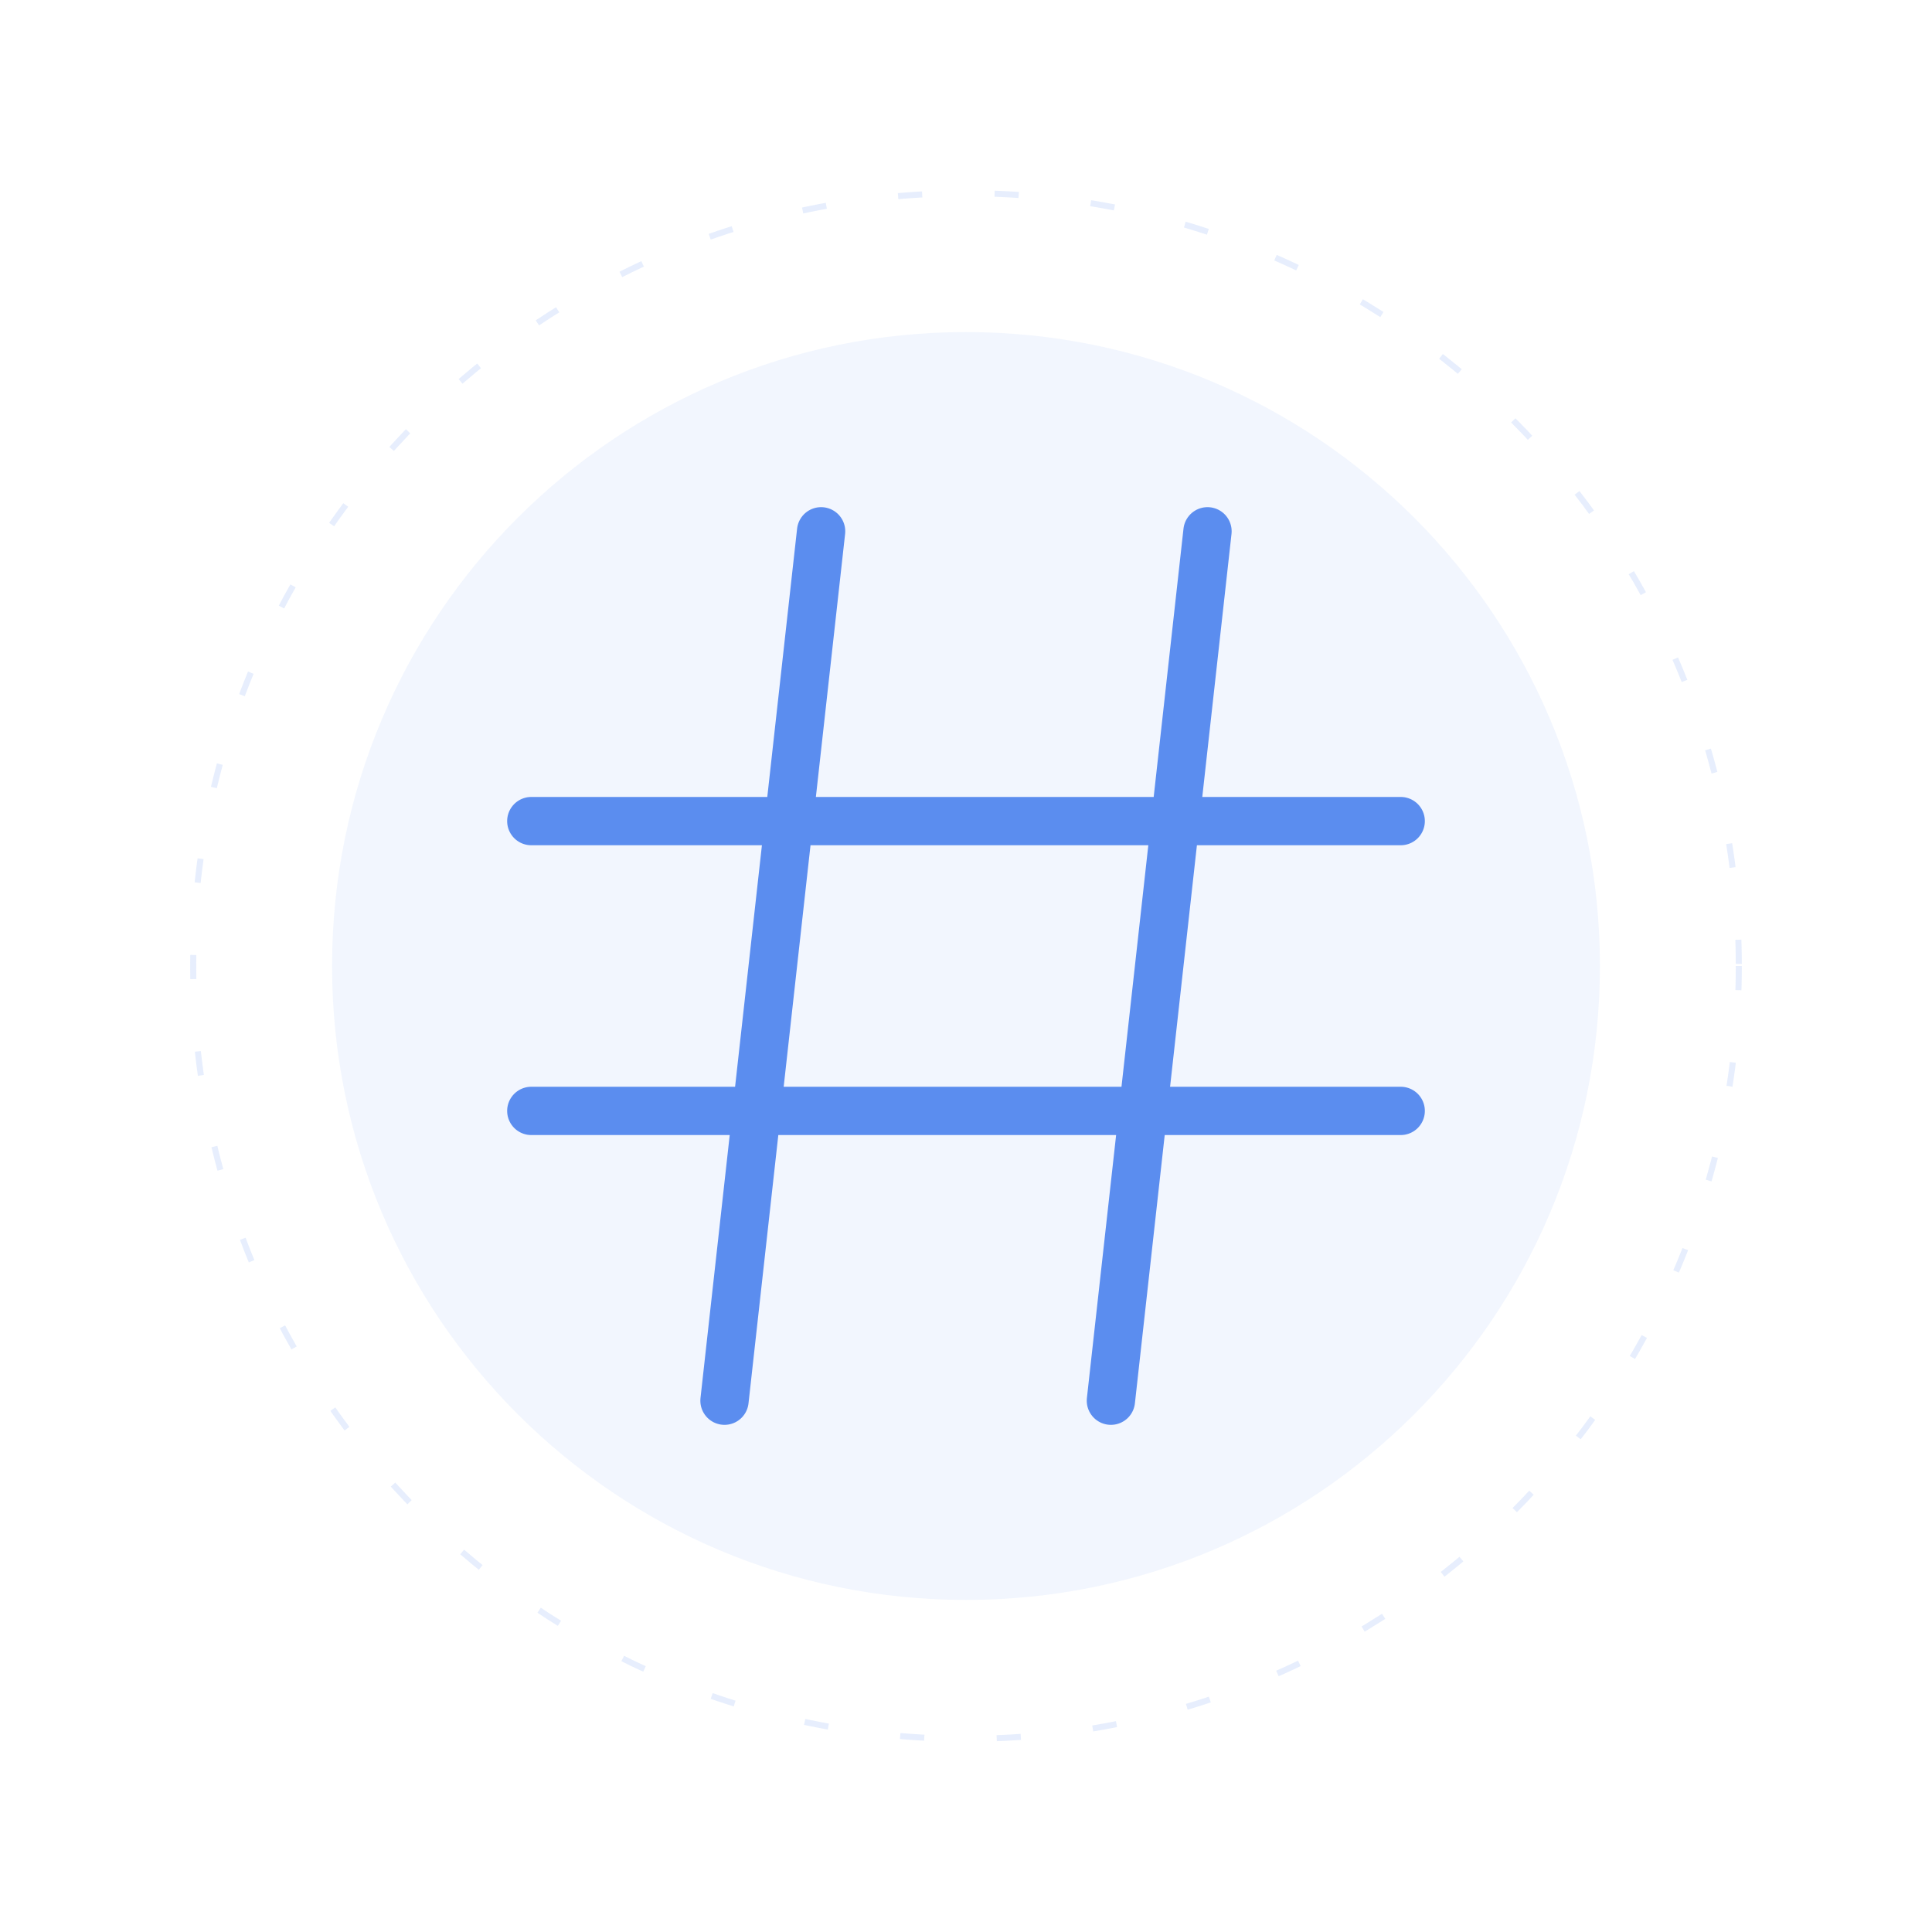
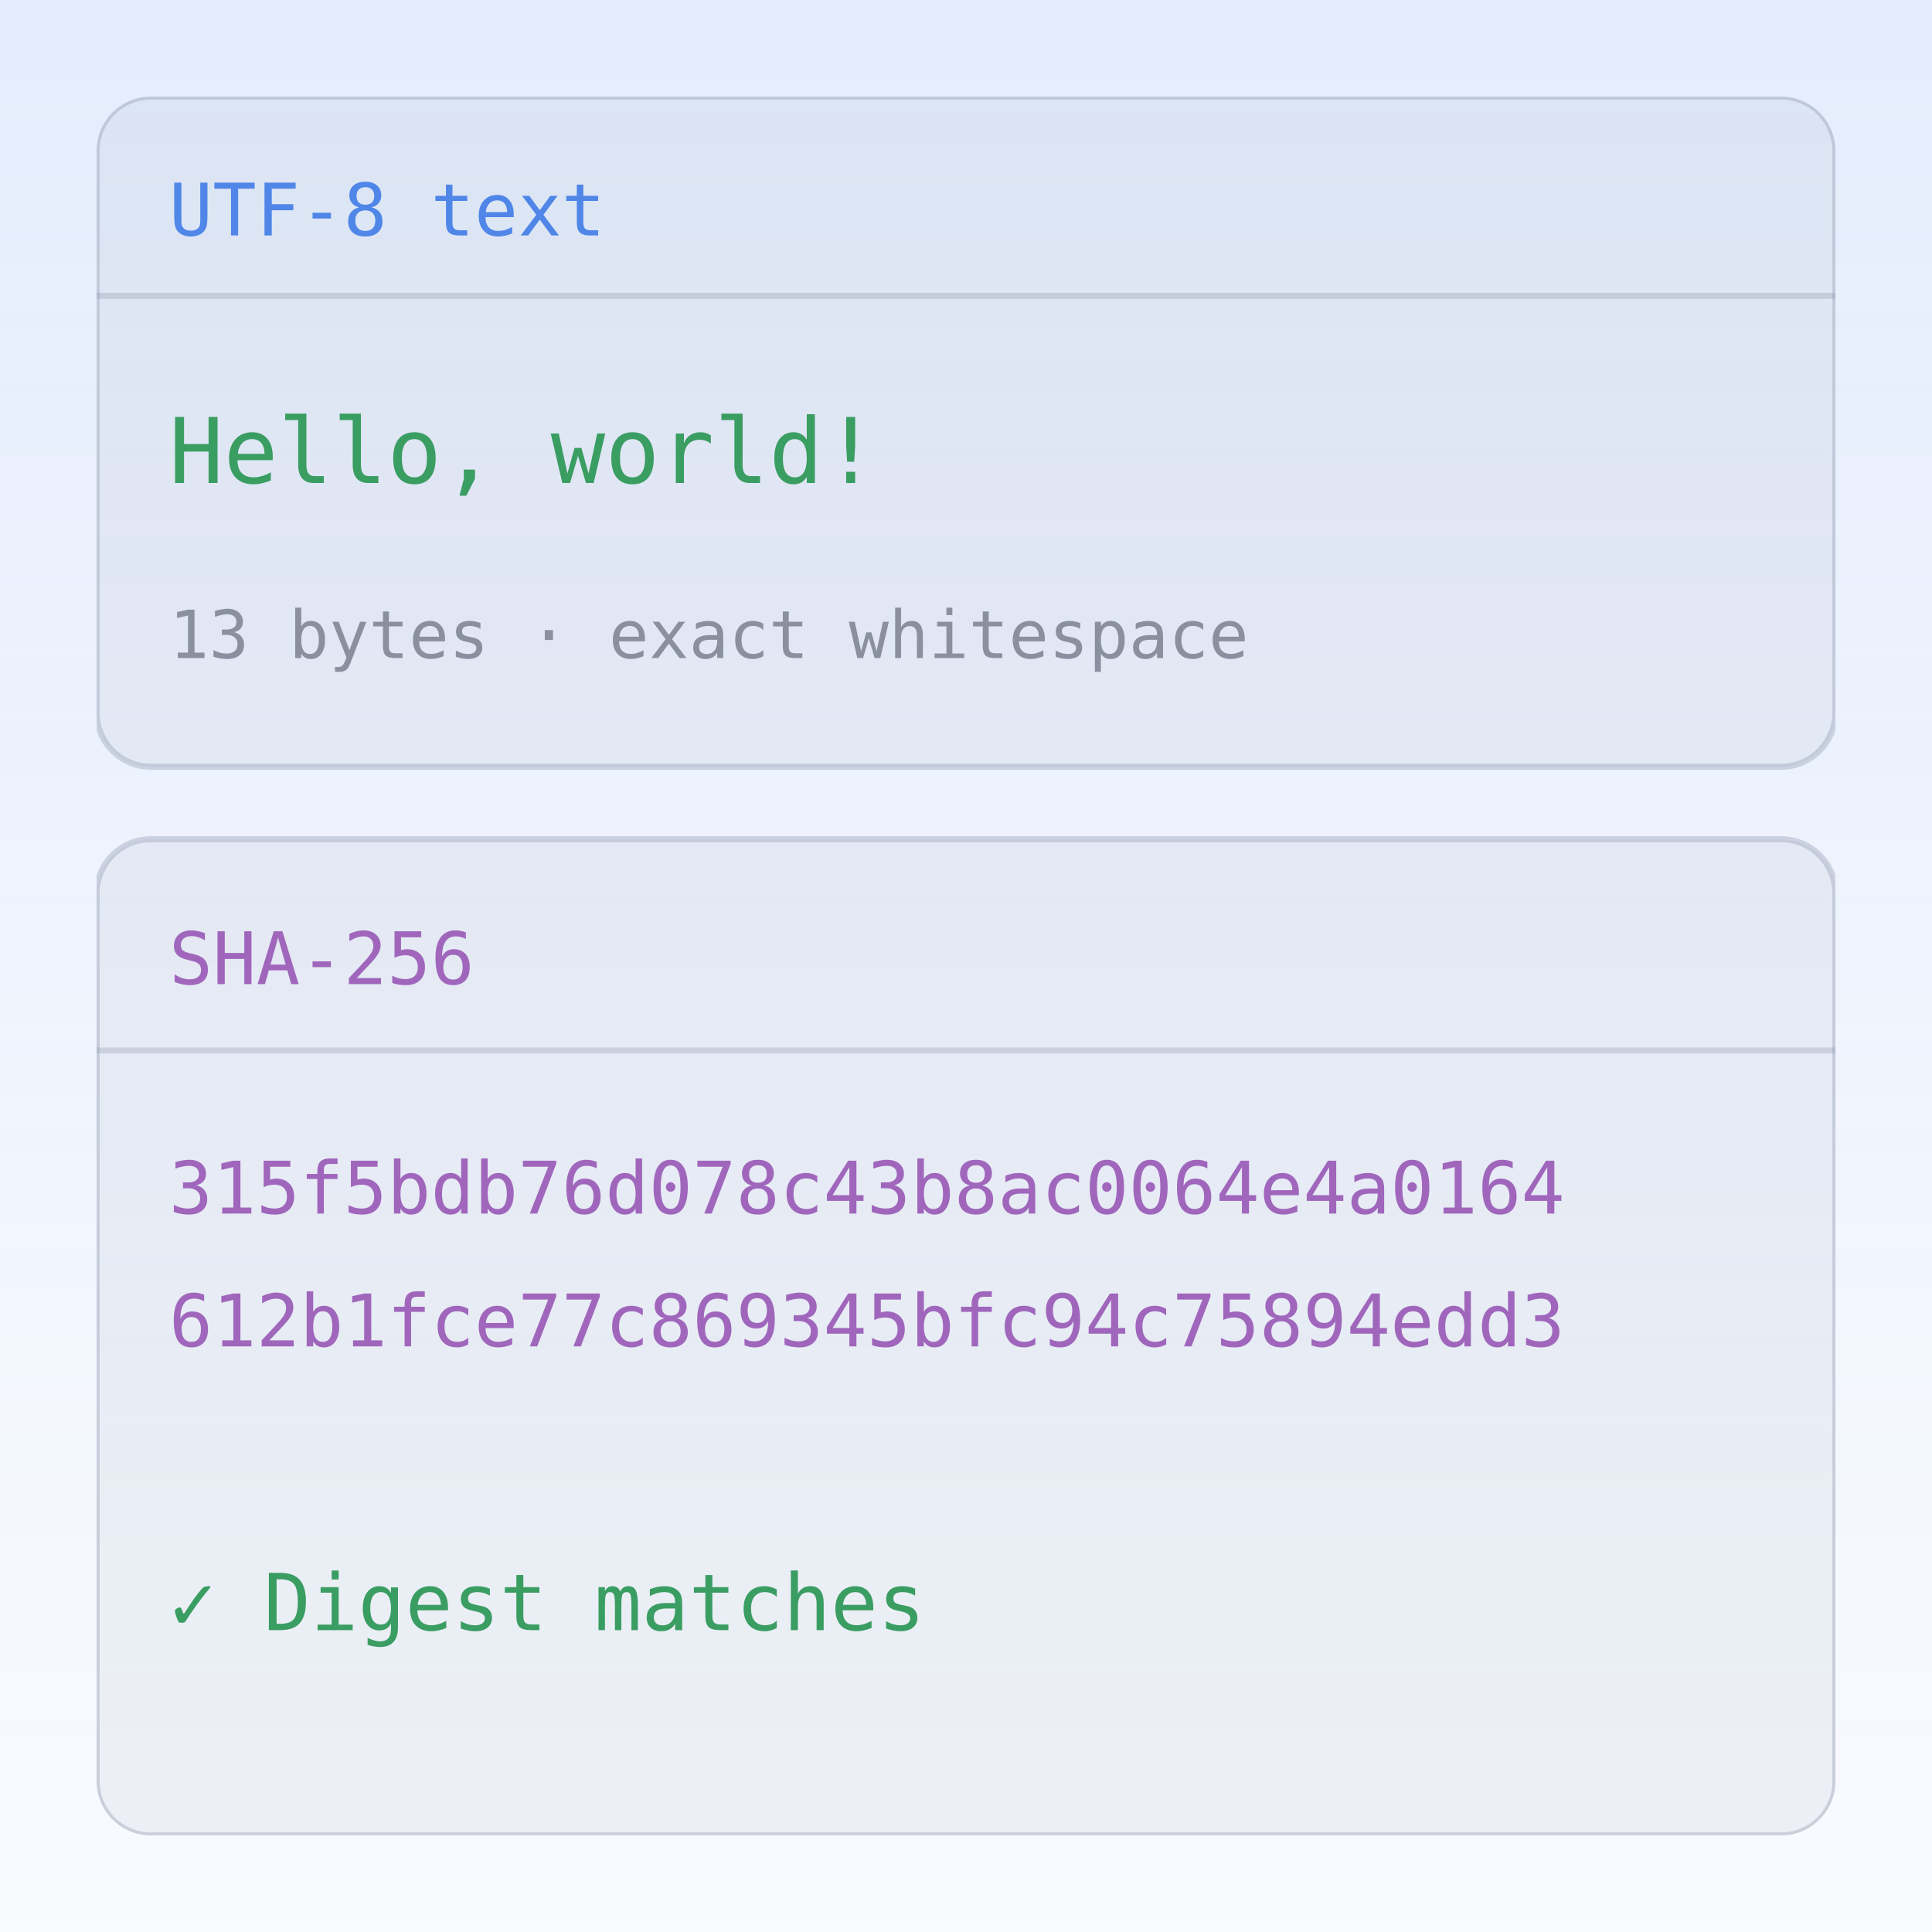
- <svg xmlns="http://www.w3.org/2000/svg" viewBox="0 0 320 320" fill="none">
-   <circle cx="160" cy="160" r="105" fill="#5b8def" opacity=".08" />
-   <circle cx="160" cy="160" r="128" stroke="#5b8def" opacity=".15" stroke-dasharray="4 12" />
-   <g transform="translate(64 64) scale(8)" stroke="#5b8def" stroke-width="1" stroke-linecap="round" stroke-linejoin="round">
-     <path d="M9 3 7 21M17 3l-2 18M3 9h18M3 15h18" />
+ <svg xmlns="http://www.w3.org/2000/svg" width="320" height="320" viewBox="0 0 320 320">
+   <defs>
+     <linearGradient id="backdrop" x2="0" y2="1">
+       <stop stop-color="#5b8def" stop-opacity=".16" />
+       <stop offset="1" stop-color="#5b8def" stop-opacity=".04" />
+     </linearGradient>
+     <clipPath id="bounds">
+       <rect x="16" y="16" width="288" height="288" rx="9" />
+     </clipPath>
+   </defs>
+   <rect width="320" height="320" fill="url(#backdrop)" />
+   <g font-family="ui-monospace, Cascadia Code, Menlo, Consolas, monospace" clip-path="url(#bounds)">
+     <rect x="16" y="16" width="288" height="111" rx="9" fill="#8a93a8" fill-opacity=".10" stroke="#8a93a8" stroke-opacity=".35" />
+     <text x="28" y="39" fill="#4f86e8" font-size="12" xml:space="preserve">UTF-8 text</text>
+     <path d="M16 49h288" stroke="#8a93a8" stroke-opacity=".3" />
+     <text x="28" y="80" fill="#3a9d62" font-size="15" xml:space="preserve">Hello, world!</text>
+     <text x="28" y="109" fill="#8a90a0" font-size="11" xml:space="preserve">13 bytes · exact whitespace</text>
+     <rect x="16" y="139" width="288" height="165" rx="9" fill="#8a93a8" fill-opacity=".10" stroke="#8a93a8" stroke-opacity=".35" />
+     <text x="28" y="163" fill="#a066bc" font-size="12" xml:space="preserve">SHA-256</text>
+     <path d="M16 174h288" stroke="#8a93a8" stroke-opacity=".3" />
+     <text x="28" y="201" fill="#a066bc" font-size="12" xml:space="preserve">315f5bdb76d078c43b8ac0064e4a0164</text>
+     <text x="28" y="223" fill="#a066bc" font-size="12" xml:space="preserve">612b1fce77c869345bfc94c75894edd3</text>
+     <text x="28" y="270" fill="#3a9d62" font-size="13" xml:space="preserve">✓ Digest matches</text>
  </g>
</svg>
